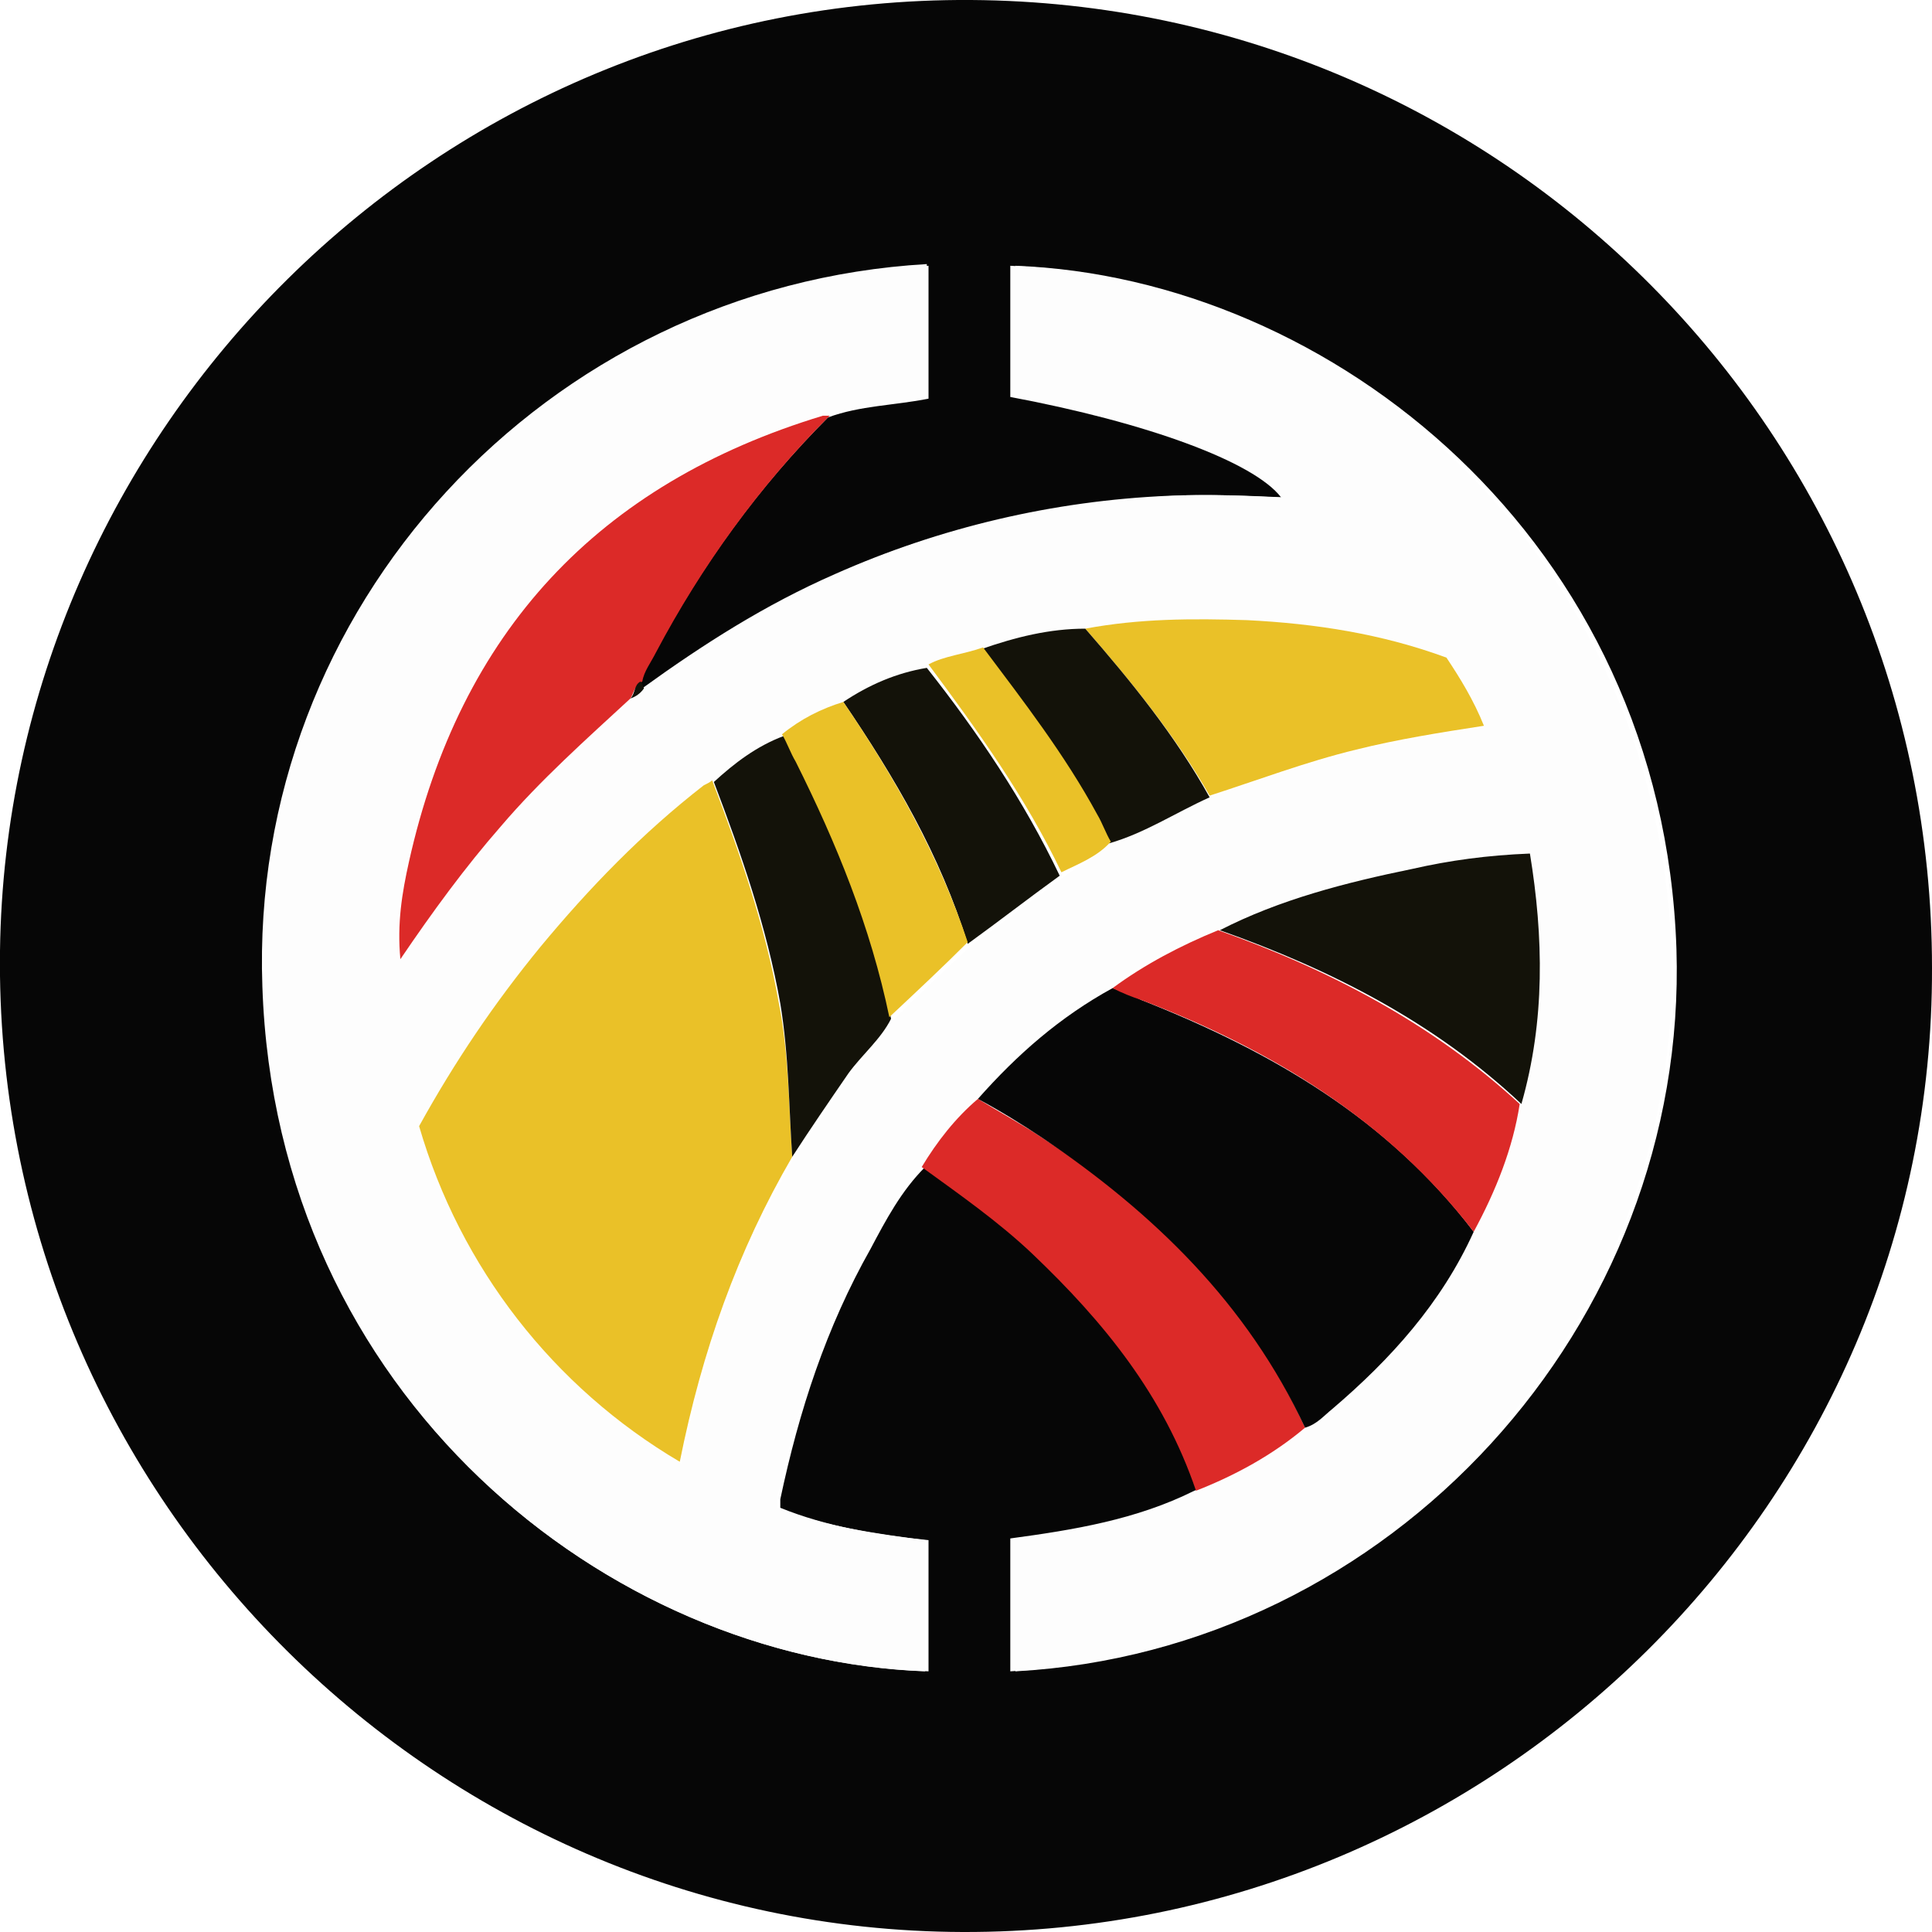
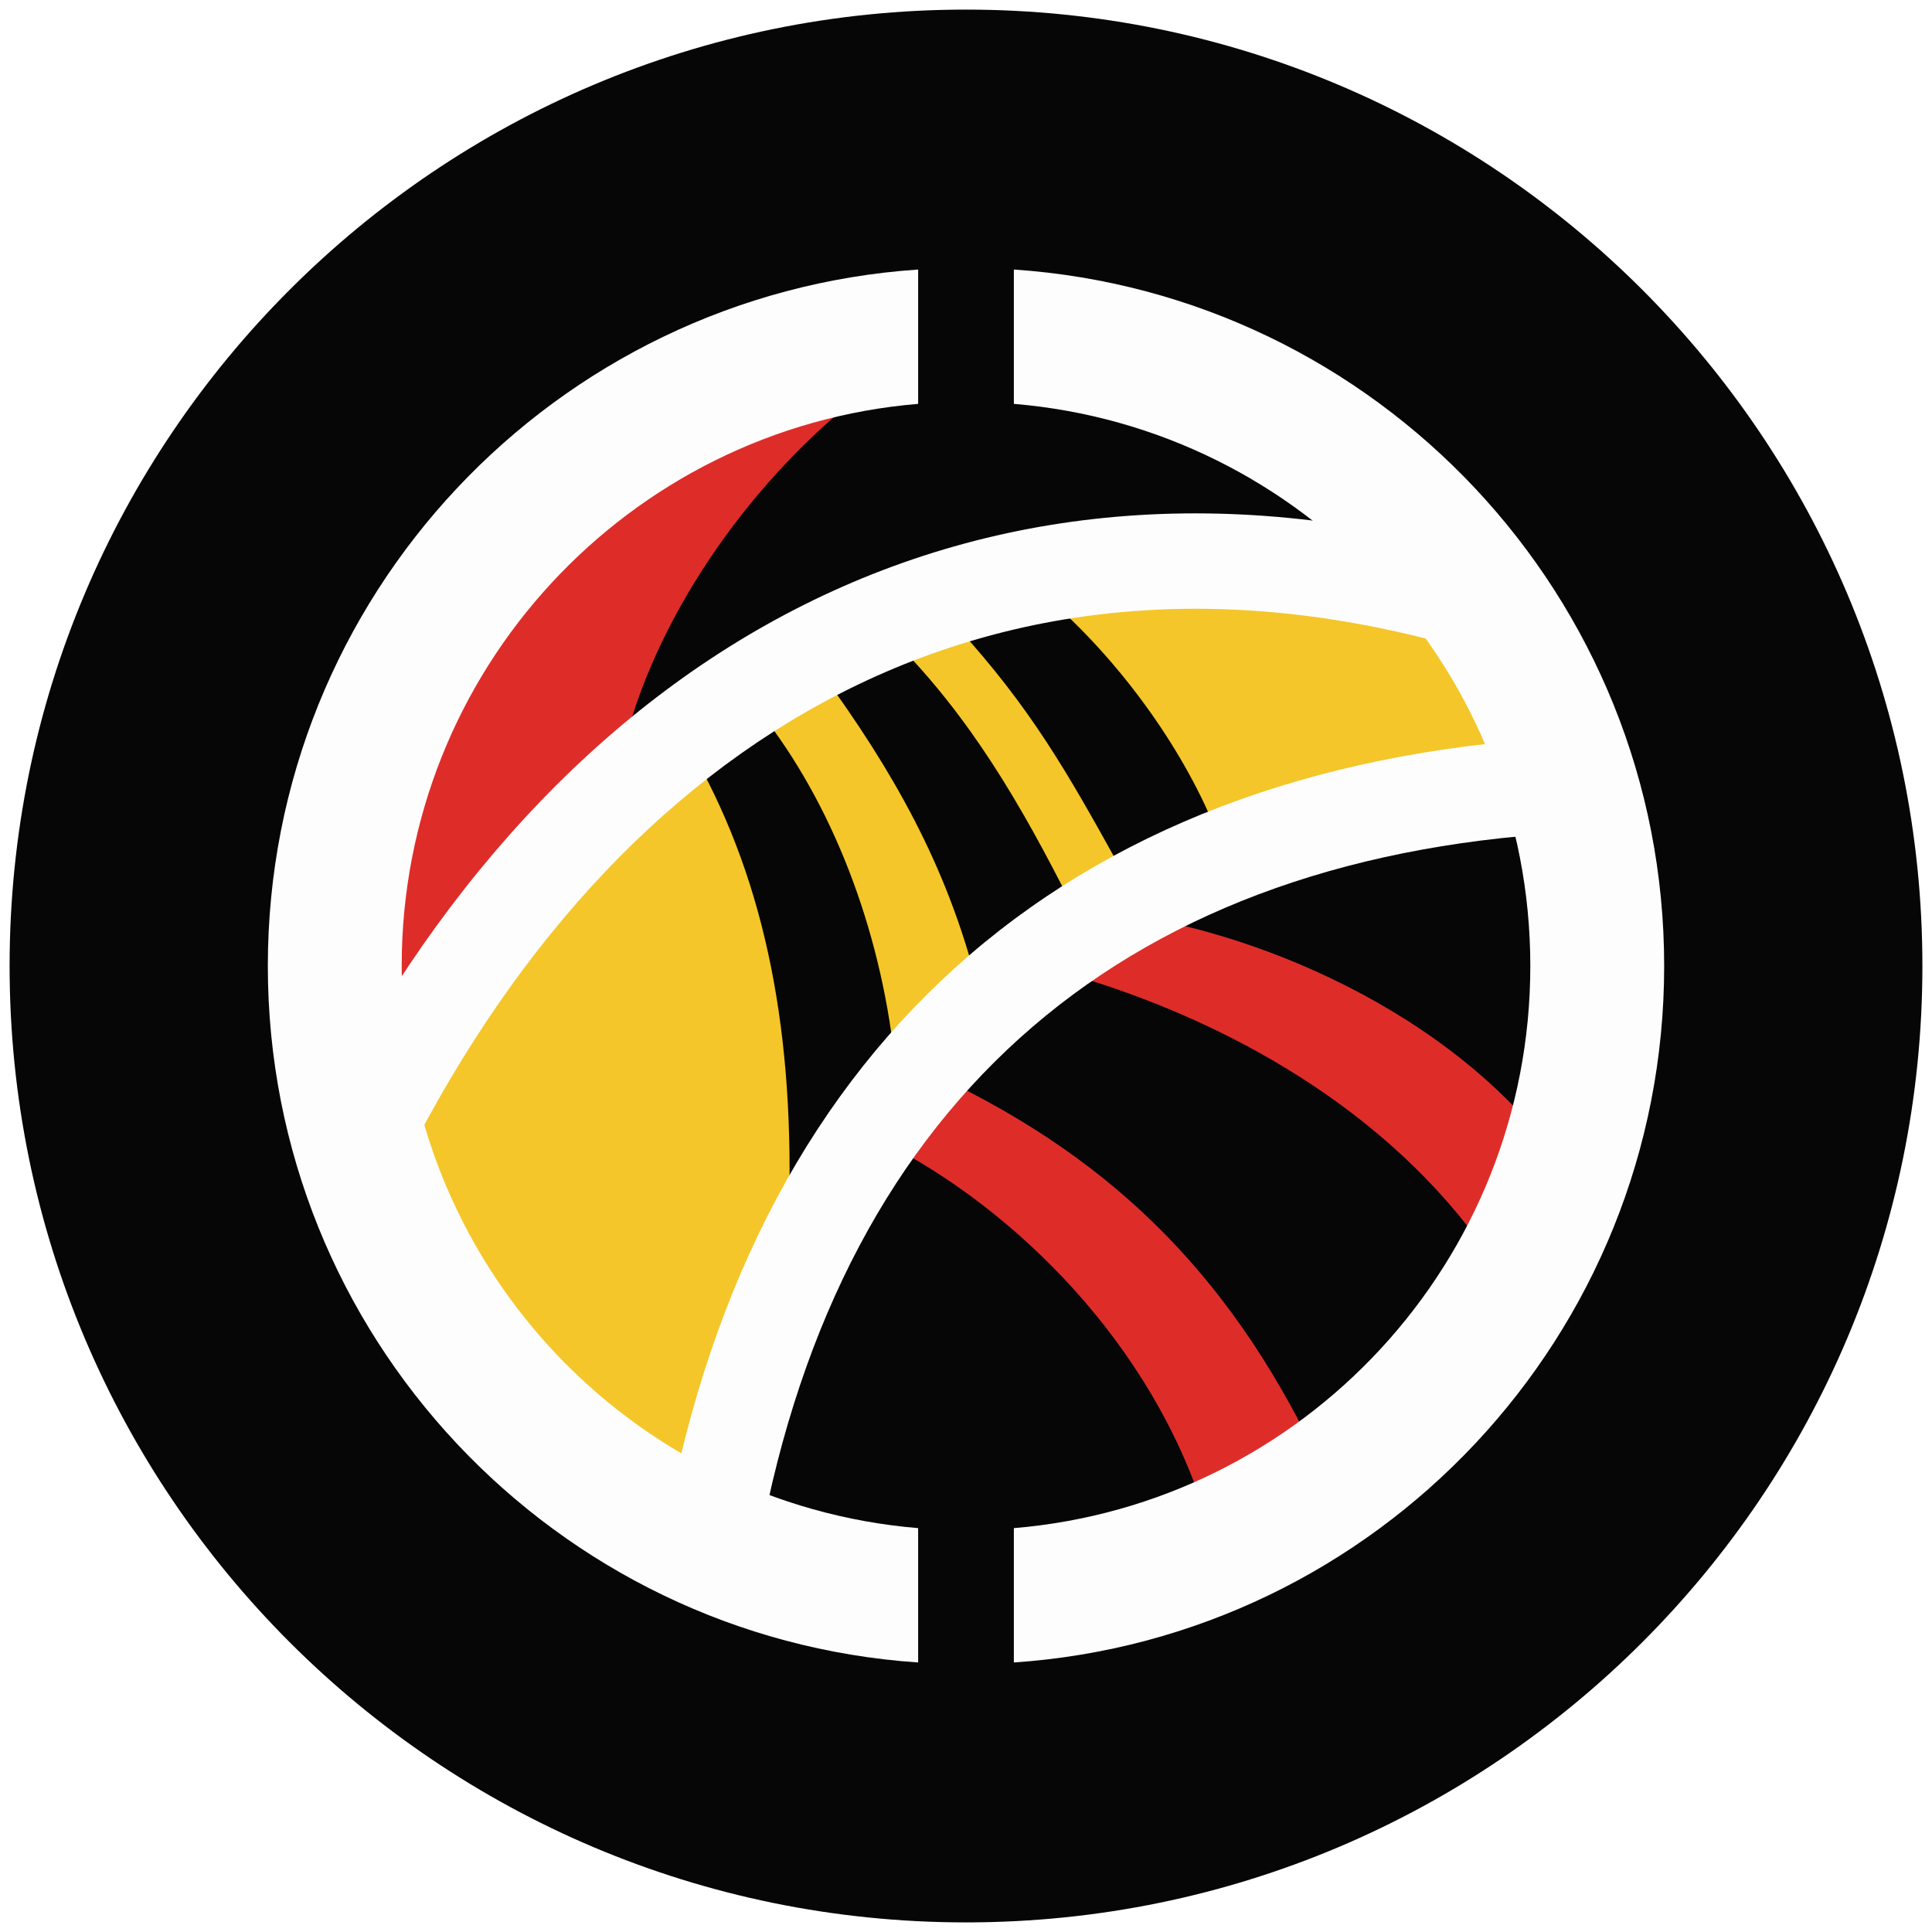
- <svg xmlns="http://www.w3.org/2000/svg" viewBox="0 0 113.4 113.4">
-   <path fill="#060606" d="M113.4 56.8c.1 31.3-25.7 56.7-56.9 56.6S-.4 87.5 0 55.8C.4 25.3 25.6-.2 57 0c31.2.2 56.4 25.5 56.4 56.8M37.6 40.1c.1-.6.5-1.2.8-1.7 2.7-5.1 6.1-9.8 10.2-13.9 1.9-.7 3.9-.7 5.9-1.1v-7.8c-22.4 1.3-39.8 20.2-39 42.4.8 24 20.2 39.5 39 40.1v-7.7c-3-.3-6-.8-8.7-1.9V88c1.1-5.2 2.7-10.1 5.3-14.7.9-1.7 1.8-3.4 3.2-4.8 2.2 1.6 4.5 3.3 6.5 5.1 4.2 3.9 7.8 8.3 9.6 13.9-3.4 1.7-7.1 2.4-10.8 2.8v7.8c22-1.2 39.5-20.3 38.8-42.4-.8-24-20.3-39.4-38.8-40.1v7.7c8 1.4 14.4 3.8 15.9 5.9-2.2-.1-4.4-.2-6.6-.1-7 .4-13.6 1.8-19.8 4.6-4 1.8-7.7 4.1-11.3 6.7-.1-.1-.2-.2-.2-.3" />
-   <path fill="#fdfdfd" d="M54.1 68.5c-1.4 1.4-2.2 3.1-3.2 4.8-2.6 4.6-4.2 9.6-5.3 14.7v.5c2.8 1.1 5.7 1.5 8.7 1.9v7.7c-18.7-.7-38.1-16.2-38.9-40.2-.8-22.2 16.6-41.1 39-42.4v7.8c-2 .4-4 .4-5.9 1.1h-.4c-13.1 4-21.2 12.7-24.2 26.2-.4 1.8-.7 3.6-.5 5.7 1.9-2.9 3.9-5.4 5.9-7.8 2.3-2.7 5-5.1 7.6-7.5.3-.1.6-.3.8-.6 3.6-2.6 7.2-4.9 11.3-6.7a54 54 0 0 1 19.6-4.6c2.2-.1 4.4 0 6.6.1-1.6-2.1-7.9-4.4-15.9-5.9v-7.7c18.5.7 37.9 16.1 38.8 40.1.8 22.1-16.8 41.2-38.8 42.4v-7.8c3.7-.5 7.4-1.1 10.8-2.8 2.3-.9 4.5-2.1 6.4-3.7.6-.2 1.1-.7 1.5-1.1 3.4-2.9 6.4-6.3 8.3-10.4 1.4-2.3 2.3-4.8 2.8-7.5 1.4-4.9 1.3-9.8.4-14.7q-3.6.15-6.9.9c-3.9.8-7.7 1.8-11.3 3.6-2.2.9-4.3 1.9-6.2 3.4-3 1.6-5.6 3.9-7.9 6.5-1 1.1-2.2 2.4-3.1 4m11-19c2.1-.6 3.9-1.8 5.9-2.7 2.9-1 5.7-2 8.6-2.7 2.4-.6 4.9-1 7.5-1.4-.6-1.6-1.4-2.8-2.2-4-3.9-1.4-7.8-2-11.7-2.2-3.2-.2-6.4-.2-9.5.5-2.1 0-4.1.5-6 1.1-1.1.3-2.3.5-3.2 1.1-1.8.3-3.4 1-4.9 2-1.3.4-2.5 1.1-3.6 2-1.6.6-2.9 1.6-4.1 2.7-.2.1-.4.2-.5.3a51 51 0 0 0-9.6 9.5c-2.7 3.3-5 6.8-7.1 10.5 2.6 8.4 7.6 14.9 15.3 19.7 1.3-6.5 3.4-12.4 6.6-17.9 1.1-1.6 2.2-3.3 3.3-4.9.8-1.1 1.8-2 2.5-3.2 1.5-1.5 3-2.9 4.6-4.4 1.8-1.3 3.6-2.7 5.4-4 .9-.7 1.9-1.1 2.7-2" />
-   <path fill="#dc2a28" d="M37 41c-2.6 2.4-5.3 4.8-7.6 7.5-2.1 2.4-4 5-5.9 7.8-.2-2.1.1-3.9.5-5.7 3-13.5 11.1-22.2 24.3-26.2h.4c-4.1 4.1-7.5 8.8-10.2 13.9-.3.6-.7 1.1-.8 1.7-.5.3-.5.7-.7 1m39.6 42.8c-1.9 1.6-4.1 2.8-6.4 3.7-1.9-5.6-5.4-9.9-9.6-13.9-2-1.9-4.3-3.5-6.5-5.1.9-1.5 2-2.9 3.3-4 1.3.8 2.6 1.5 3.8 2.3 6.6 4.3 12.1 9.7 15.4 17" />
-   <path fill="#131209" d="M37 41c.3-.3.2-.8.6-1 .1.1.1.2.2.4-.2.3-.5.5-.8.6" />
-   <path fill="#eac128" d="M46.5 67.9c-3.2 5.5-5.3 11.4-6.6 17.9a33.8 33.8 0 0 1-15.3-19.7c2.1-3.8 4.4-7.2 7.1-10.5 2.9-3.5 6-6.7 9.6-9.5.2-.1.4-.2.5-.3 1.6 4.2 3.1 8.5 3.9 13 .6 3 .6 6.1.8 9.1" />
-   <path fill="#060606" d="M76.6 83.8c-3.4-7.3-8.9-12.6-15.4-17-1.2-.8-2.5-1.6-3.8-2.3 2.3-2.6 4.8-4.8 7.9-6.5.6.2 1.1.4 1.7.7 7.6 3 14.5 7 19.5 13.6-1.9 4.2-4.9 7.5-8.3 10.4-.5.4-.9.9-1.6 1.1" />
-   <path fill="#dc2a28" d="M86.5 72.3C81.4 65.7 74.6 61.6 67 58.7c-.6-.2-1.1-.4-1.7-.7 1.9-1.4 4-2.5 6.2-3.4 6.5 2.3 12.6 5.5 17.7 10.2-.4 2.6-1.4 5.1-2.7 7.5" />
-   <path fill="#eac128" d="M63.7 36.9c3.2-.6 6.3-.6 9.5-.5 4 .2 7.9.8 11.7 2.2.8 1.2 1.6 2.5 2.2 4-2.6.4-5.1.8-7.5 1.4-2.9.7-5.8 1.8-8.6 2.7-2-3.5-4.6-6.7-7.3-9.8" />
-   <path fill="#131209" d="M89.3 64.8c-5.1-4.8-11.2-7.9-17.7-10.2 3.5-1.8 7.4-2.8 11.3-3.6 2.2-.5 4.4-.8 6.9-.9.8 4.9.9 9.8-.5 14.7m-42.8 3.1c-.2-3-.2-6-.7-9-.8-4.5-2.3-8.8-3.9-13 1.2-1.1 2.5-2.1 4.1-2.7.3.5.5 1.1.8 1.6 2.4 4.8 4.5 9.7 5.5 15-.6 1.2-1.7 2.1-2.5 3.2-1.1 1.6-2.2 3.2-3.3 4.9m3-26.7c1.5-1 3.1-1.7 4.9-2 3 3.8 5.7 7.8 7.8 12.2-1.8 1.3-3.6 2.7-5.4 4-1.6-5.2-4.3-9.8-7.3-14.2" />
-   <path fill="#eac128" d="M49.5 41.2c3 4.4 5.6 9 7.3 14.1-1.5 1.5-3 2.9-4.6 4.4-1.1-5.3-3.1-10.2-5.5-15-.3-.5-.5-1.1-.8-1.6 1.1-.9 2.3-1.5 3.6-1.9" />
-   <path fill="#131209" d="M63.7 36.9c2.7 3.1 5.3 6.3 7.3 9.9-2 .9-3.8 2.1-5.9 2.7-.3-.5-.5-1.1-.8-1.6a74 74 0 0 0-6.7-9.8c2-.7 4-1.2 6.1-1.2" />
-   <path fill="#eac128" d="M57.7 38c2.4 3.2 4.8 6.3 6.7 9.8.3.5.5 1.1.8 1.6-.8.9-1.9 1.3-2.9 1.8-2.1-4.4-4.9-8.3-7.8-12.2.9-.5 2.1-.6 3.2-1" />
+ <svg xmlns="http://www.w3.org/2000/svg" xml:space="preserve" style="shape-rendering:geometricPrecision;text-rendering:geometricPrecision;image-rendering:optimizeQuality;fill-rule:evenodd;clip-rule:evenodd" viewBox="-3976.53 7023.47 7953.06 7953.06">
+   <circle cy="11000" r="3937" style="fill:#060606" />
+   <path d="m-2618 10626 827-1634 1397-374c-492 374-866 925-1004 1437l-1043 1457zm3622 2697c-197-709-748-1280-1299-1575l177-295c748 354 1234 852 1594 1634zm1142-1142c-404-581-1061-957-1728-1150l192-248c532 60 1395 387 1851 1044z" style="fill:#de2d29" />
+   <path d="m-1969 10744 827-650c301 516 433 1123 414 1890l-355 1477-945-886-413-906zm1378-945c288 395 510 783 635 1271l-339 304c-59-531-256-1043-551-1417zm552-197c306 336 454 597 669 985l-197 157c-209-414-417-770-728-1083zm374-118 1752-39 236 728-1299 256c-138-335-394-689-689-945" style="fill:#f5c629" />
+   <path d="M2547 10448c-1871 79-3057 1083-3397 2930l-386-71c374-2029 1711-3165 3768-3251zm-5244 1253c979-2002 2771-3049 4981-2345l-119 374c-2022-645-3616 318-4508 2144z" style="fill:#fdfdfd;fill-rule:nonzero" />
+   <path d="M197 8133c1495 101 2677 1346 2677 2867s-1182 2766-2677 2867v-553c1191-99 2126-1097 2126-2314S1388 8785 197 8686zm-394 5734c-1495-101-2677-1346-2677-2867s1182-2766 2677-2867v553c-1191 99-2126 1097-2126 2314s935 2215 2126 2314z" style="fill:#fdfdfd" />
</svg>
